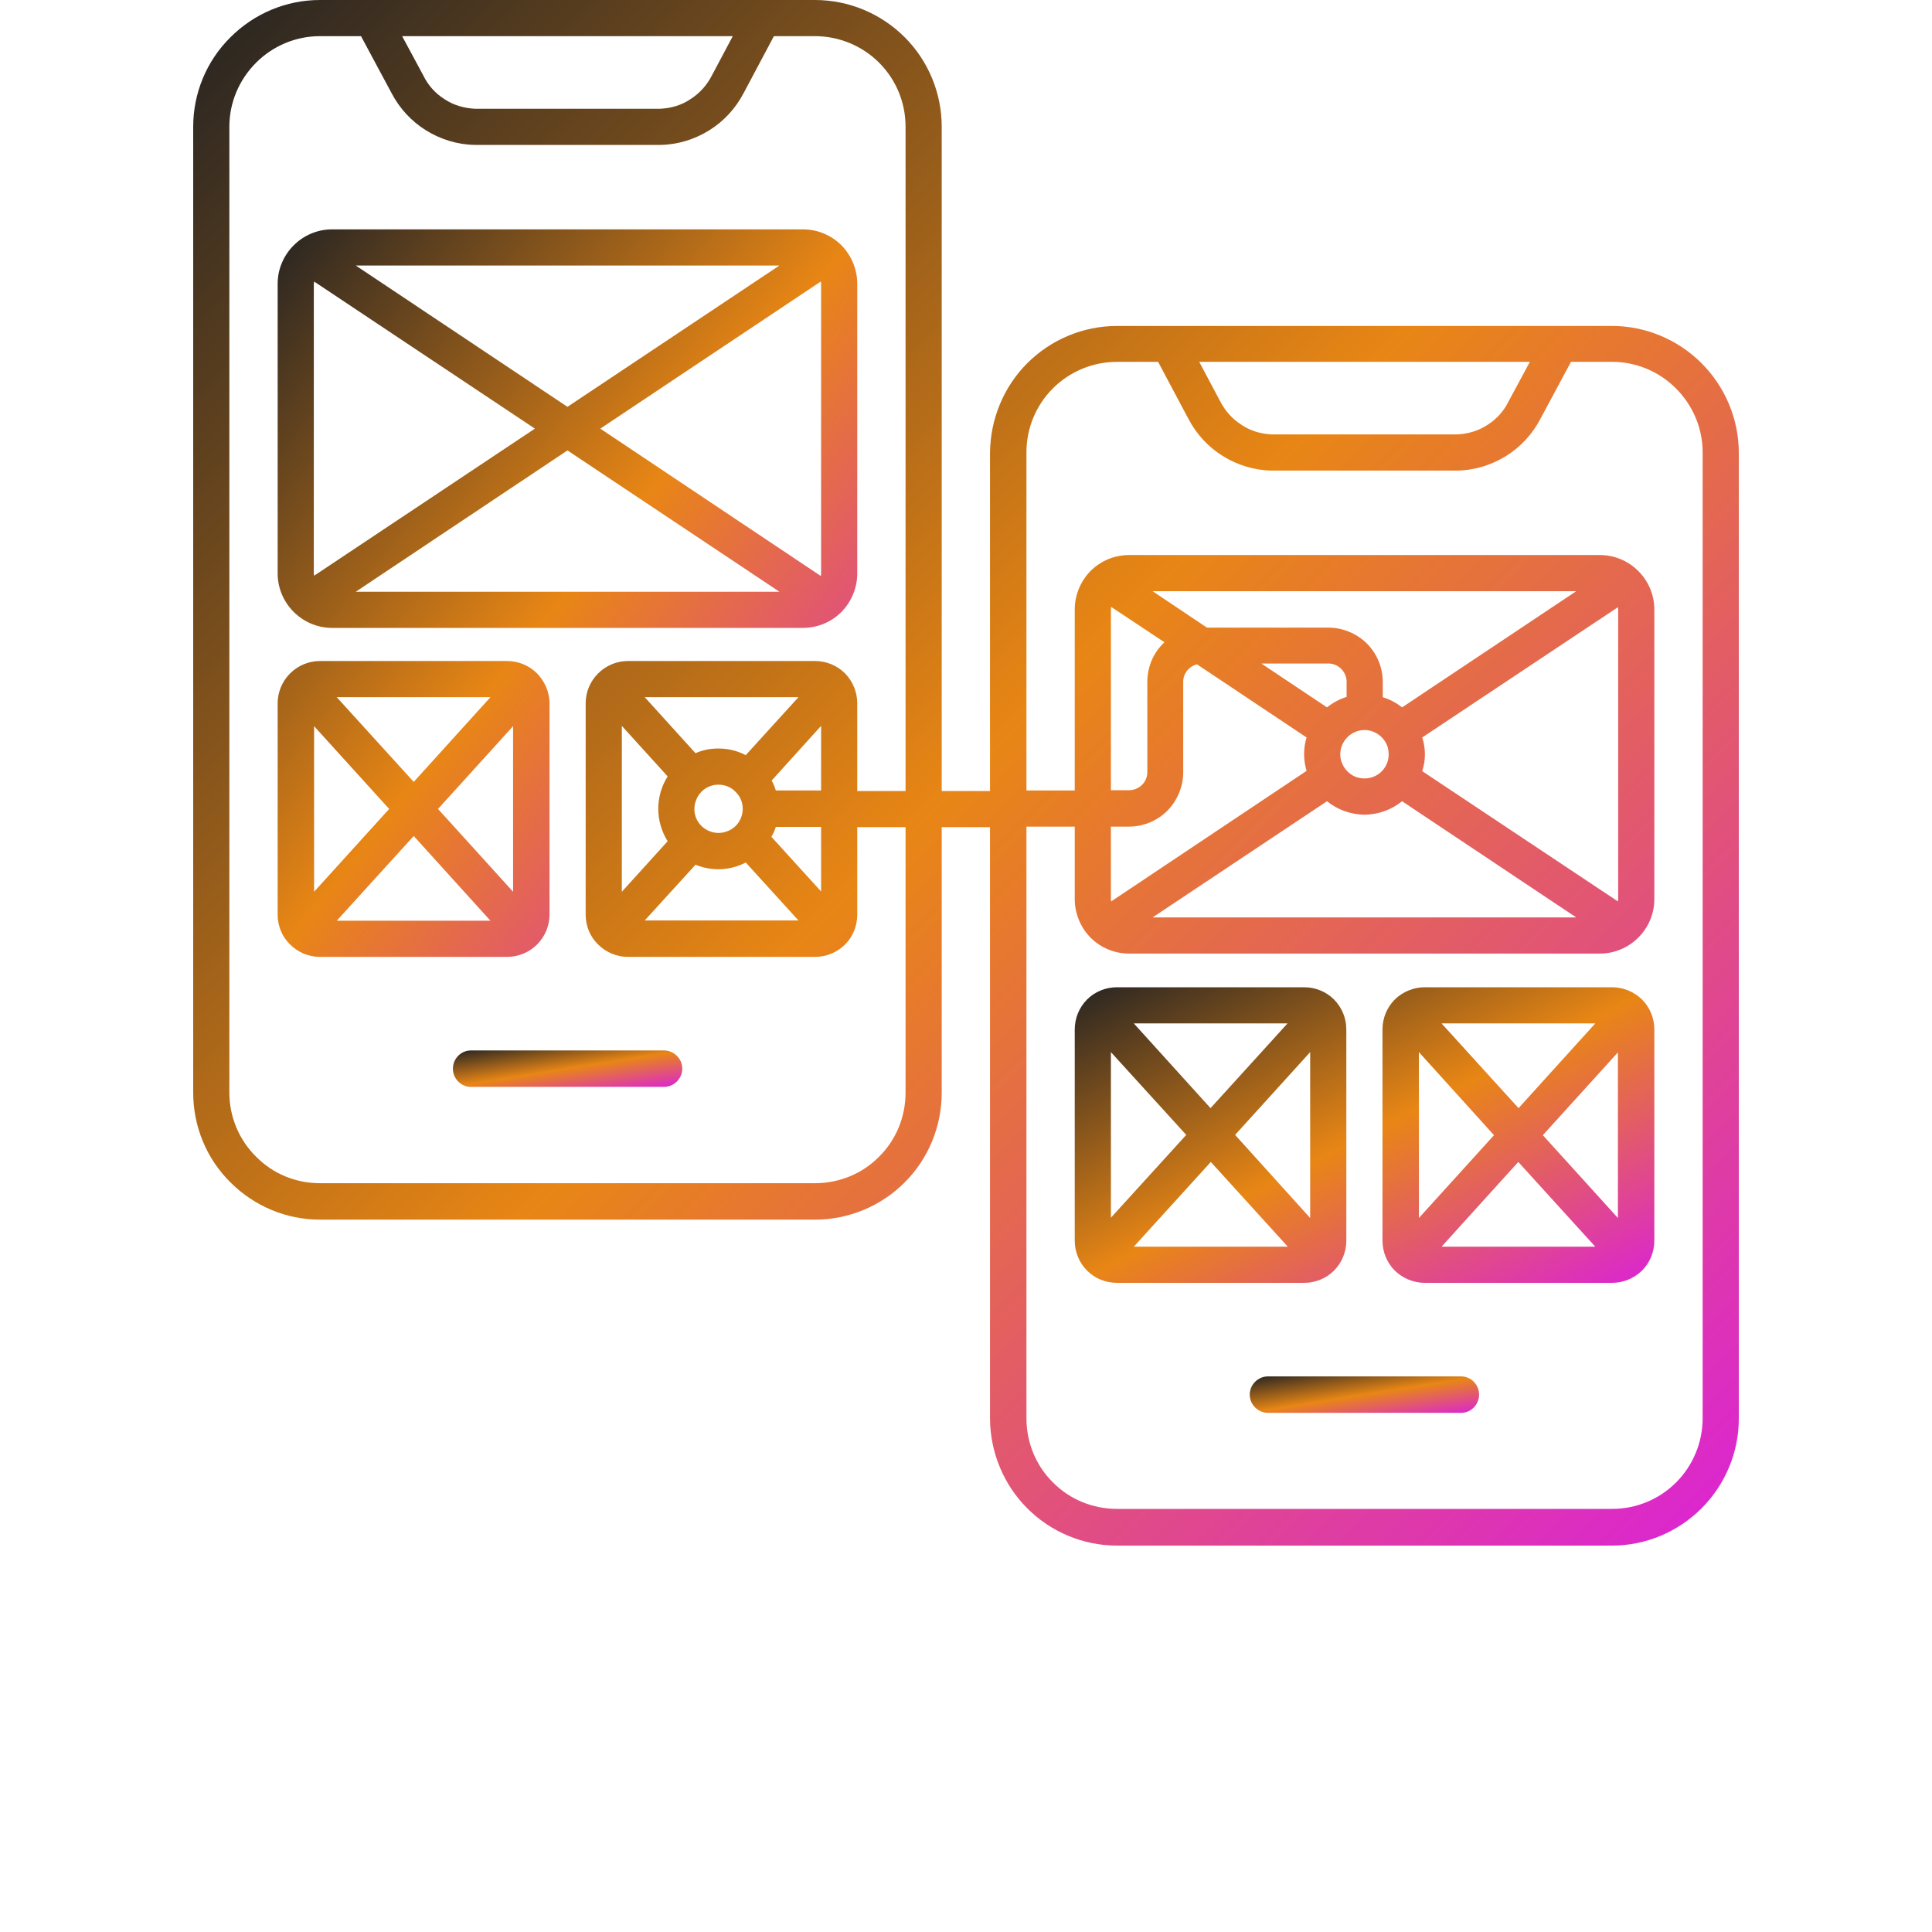
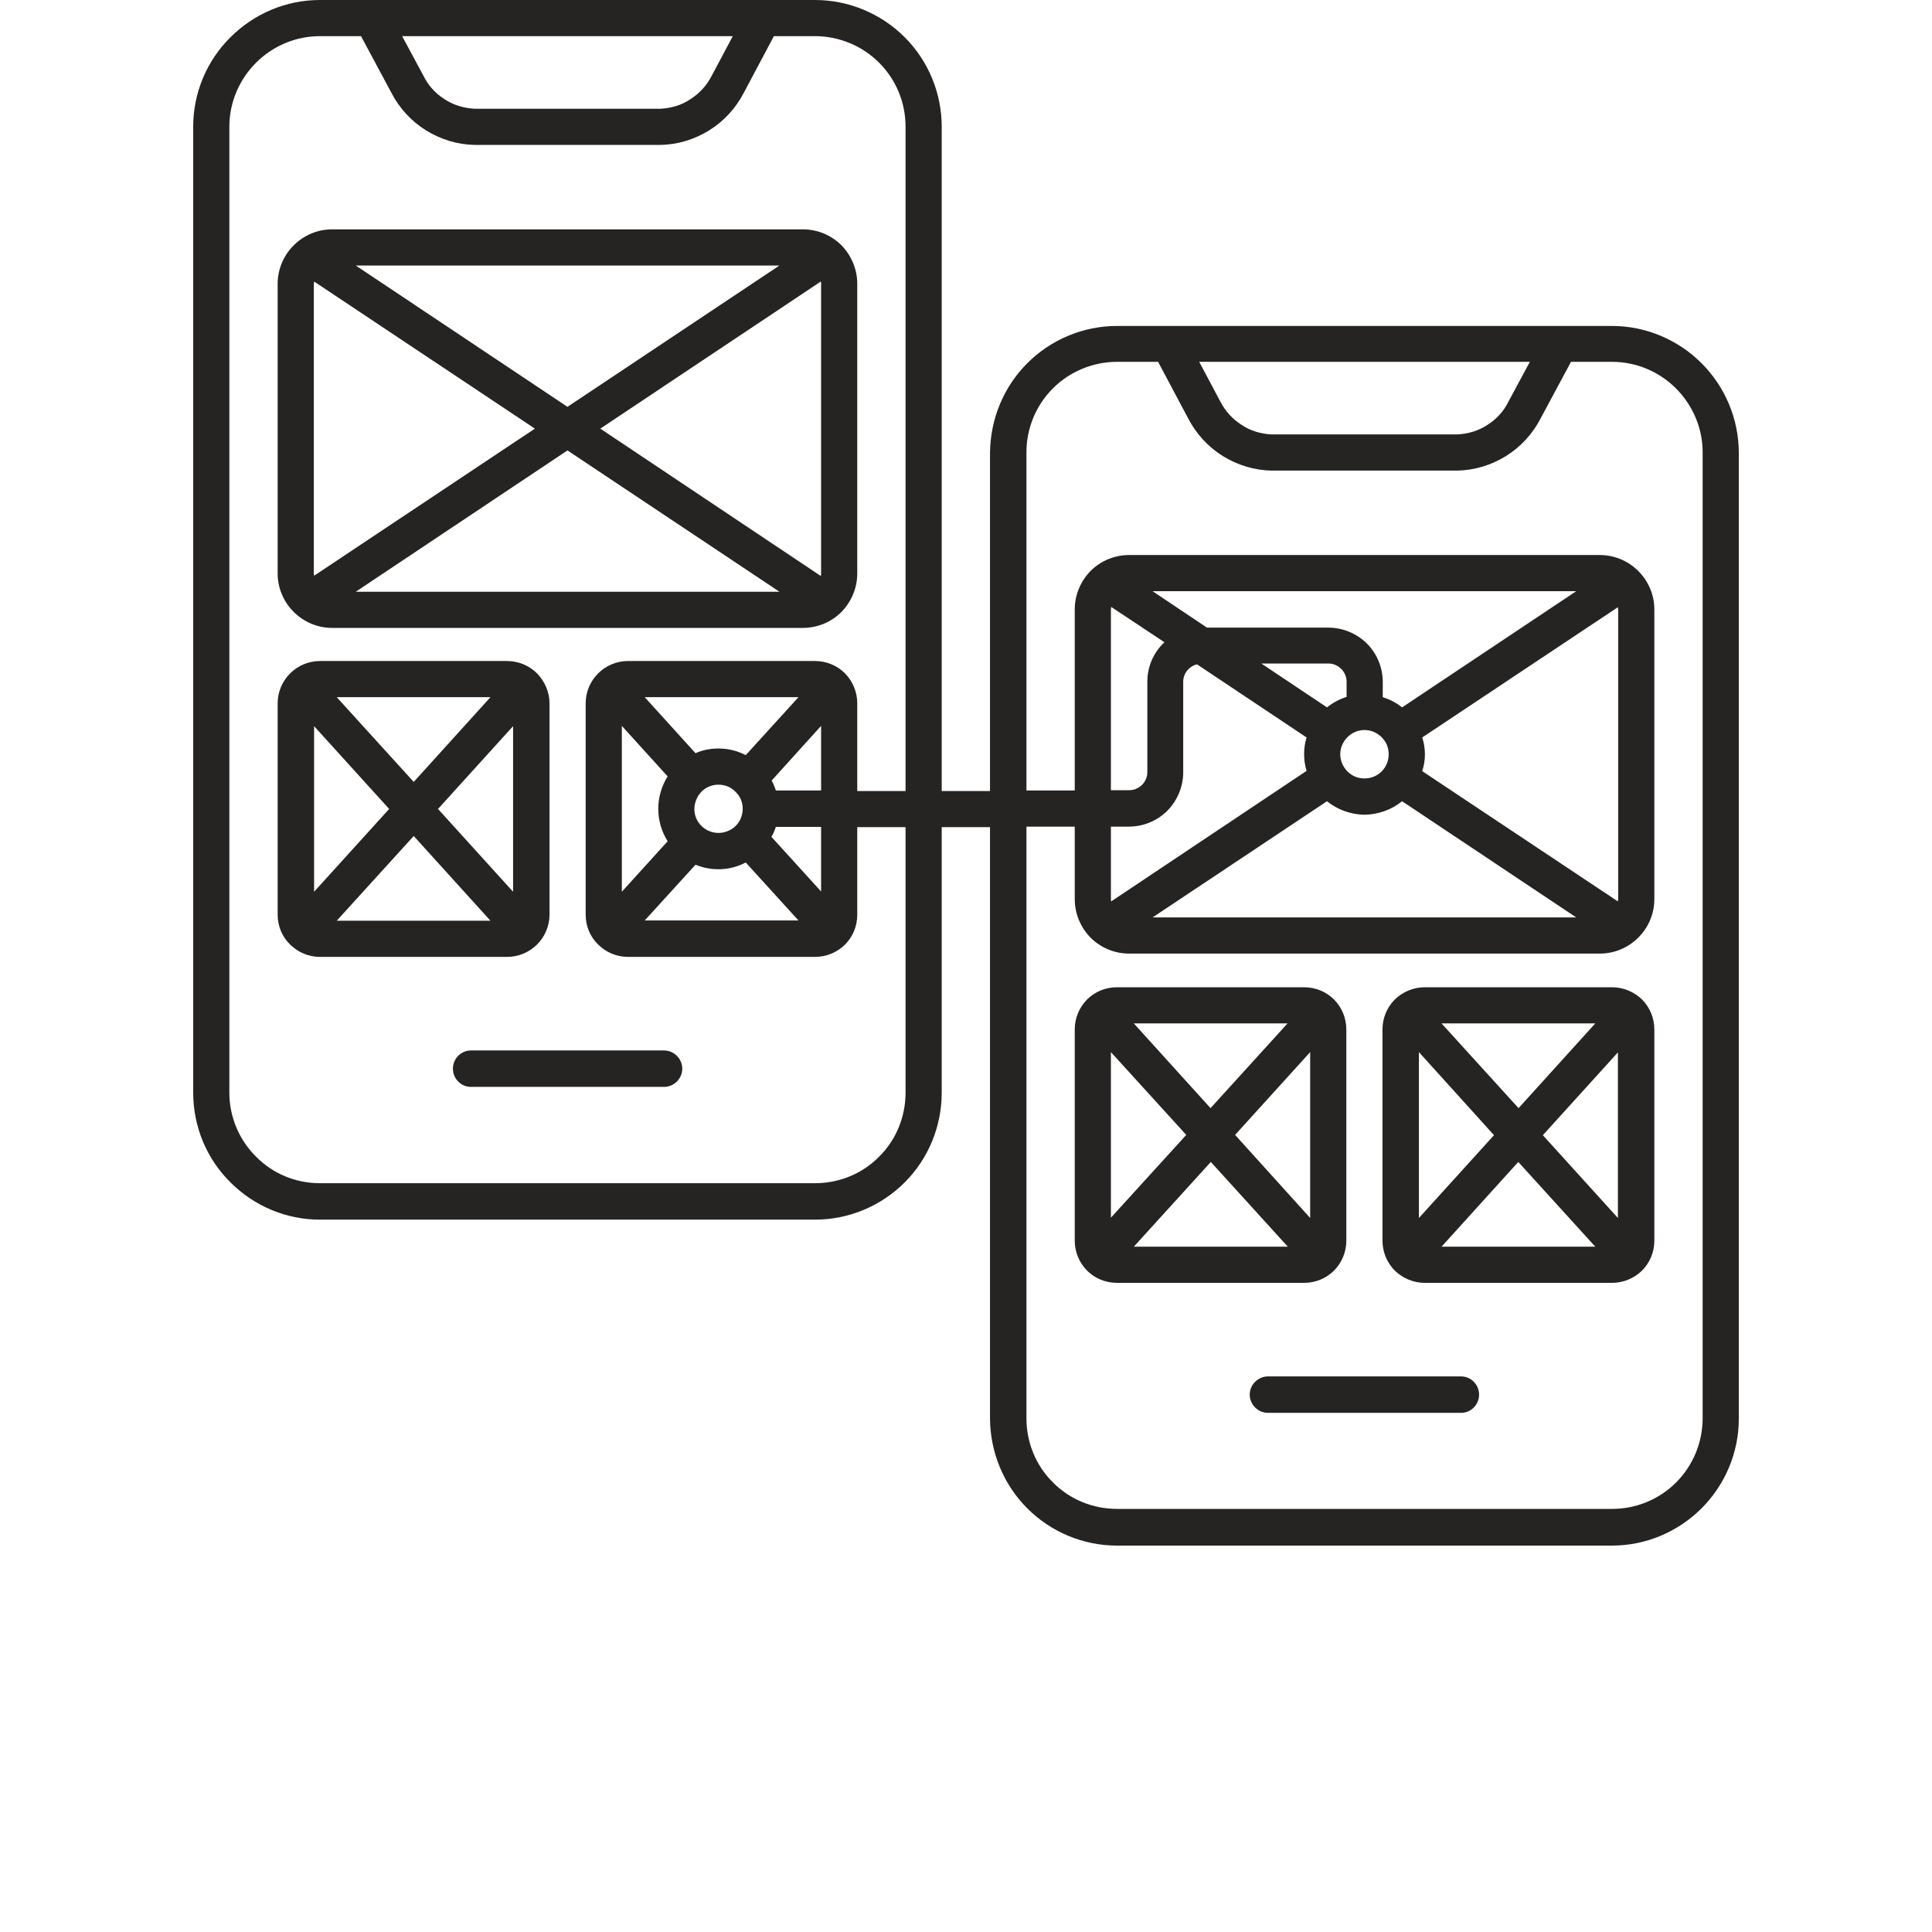
<svg xmlns="http://www.w3.org/2000/svg" width="288" height="288">
  <svg width="288" height="288" version="1.2" viewBox="0 0 700 700">
-     <linearGradient id="my-cool-gradient" x2="1" y2="1">
-       <stop offset="0%" stop-color="#262422" />
-       <stop offset="50%" stop-color="#e88615" />
-       <stop offset="100%" stop-color="#db23d5" />
-     </linearGradient>
-     <path fill="url(#my-cool-gradient)" d="m170.6 380.6h70c3.6 0 6.6 3 6.6 6.6 0 3.6-3 6.6-6.6 6.6h-70c-3.6 0-6.5-3-6.5-6.6 0-3.6 2.9-6.6 6.5-6.6z" class="color000 svgShape" />
-     <path fill="url(#my-cool-gradient)" fill-rule="evenodd" d="M304.9 88.9c3.6 3.7 5.7 8.7 5.7 13.9v105c0 5.2-2.1 10.2-5.7 13.9-3.7 3.7-8.7 5.8-14 5.8h-170.6c-5.2 0-10.2-2.1-13.9-5.8-3.7-3.7-5.8-8.7-5.8-13.9v-105c0-5.2 2.1-10.2 5.8-13.9 3.7-3.7 8.7-5.8 13.9-5.8h170.6c5.3 0 10.3 2.1 14 5.8zm-176 7.3l76.7 51.2 76.8-51.2zm64.9 59.1l-80-53.3q0 .4-.1.8v105q.1.4.1.8zm88.6 59.1l-76.8-51.2-76.7 51.2zm15.1-111.6q0-.4-.1-.8l-79.9 53.3 79.9 53.4q.1-.4.1-.9zM194.6 342.2c-2.9 2.9-6.8 4.5-10.9 4.5h-67.8c-4 0-7.9-1.6-10.8-4.5-2.9-2.8-4.5-6.7-4.5-10.8v-76.6c0-4 1.6-7.9 4.5-10.8 2.9-2.9 6.8-4.5 10.8-4.5h67.8c4.1 0 8 1.6 10.9 4.5 2.8 2.9 4.5 6.8 4.5 10.8v76.6c0 4.1-1.7 8-4.5 10.8zm-35.9-49.1l27.2 30v-60zm-36.7-40.5l27.9 30.7 27.8-30.7zm19 40.5l-27.2-30v60zm36.7 40.5l-27.8-30.7-27.9 30.7z" class="color000 svgShape" />
-     <path fill="url(#my-cool-gradient)" fill-rule="evenodd" d="m616.5 131.6c8.6 8.6 13.5 20.3 13.5 32.5v350c0 12.1-4.9 23.8-13.5 32.4-8.6 8.6-20.3 13.5-32.4 13.5h-179.4c-12.2 0-23.9-4.9-32.5-13.5-8.6-8.6-13.4-20.3-13.5-32.4v-214.4h-17.5v96.2c0 12.2-4.8 23.9-13.4 32.5-8.6 8.6-20.3 13.5-32.5 13.5h-179.4c-12.2 0-23.8-4.9-32.4-13.5-8.7-8.6-13.5-20.3-13.5-32.5v-350c0-12.1 4.8-23.8 13.5-32.4 8.6-8.6 20.2-13.5 32.4-13.5h179.4c12.2 0 23.9 4.9 32.5 13.5 8.6 8.6 13.4 20.3 13.4 32.4v240.7h17.5v-122.5c0.1-12.2 4.9-23.9 13.5-32.5 8.6-8.6 20.3-13.5 32.5-13.5h179.4c12.1 0 23.8 4.9 32.4 13.5zm-470.8-118.5l7.7 14.3c1.7 3.5 4.3 6.4 7.6 8.5 3.3 2.2 7.1 3.3 11 3.5h67.3c3.9-0.2 7.7-1.3 10.9-3.5 3.3-2.1 5.9-5 7.7-8.5l7.6-14.3zm182.4 32.8c0-8.7-3.4-17-9.6-23.2-6.1-6.1-14.5-9.6-23.2-9.6h-14.9l-10.9 20.5c-2.9 5.6-7.2 10.3-12.5 13.6-5.3 3.3-11.4 5.2-17.7 5.3h-67.3c-6.3-0.1-12.4-2-17.7-5.3-5.3-3.3-9.6-8-12.5-13.6l-11-20.5h-14.9c-8.7 0-17 3.5-23.1 9.6-6.2 6.2-9.7 14.5-9.7 23.2v350c0 8.7 3.5 17.1 9.7 23.2 6.1 6.2 14.4 9.6 23.1 9.6h179.4c8.7 0 17.1-3.4 23.2-9.6 6.2-6.1 9.6-14.5 9.6-23.2v-96.2h-17.5v31.7c0 4.1-1.6 8-4.4 10.8-2.9 2.9-6.8 4.5-10.9 4.5h-67.8c-4 0-7.9-1.6-10.8-4.5-2.9-2.8-4.5-6.7-4.5-10.8v-76.6c0-4 1.6-7.9 4.5-10.8 2.9-2.9 6.8-4.5 10.8-4.5h67.8c4.1 0 8 1.6 10.9 4.5 2.8 2.9 4.4 6.8 4.4 10.8v31.8h17.5zm-57.9 227.7l19.1-21h-55.7l18.4 20.3c2.6-1.2 5.5-1.7 8.3-1.7 3.5 0 6.8 0.8 9.9 2.4zm-3.7 13.3c-1.6-1.7-3.8-2.6-6.2-2.6-3.5 0-6.7 2.1-8 5.4-1.4 3.3-0.7 7 1.8 9.5 2.5 2.5 6.3 3.3 9.6 1.9 3.3-1.3 5.4-4.5 5.4-8.1 0-2.3-0.9-4.5-2.6-6.1zm-41.2-23.9v60.1l16.6-18.3c-2.2-3.5-3.4-7.6-3.4-11.8 0-4.1 1.2-8.2 3.4-11.7zm8.3 70.5h55.7l-19.1-21c-5.7 3-12.4 3.2-18.2 0.8zm63.9-10.5v-23.4h-16.4q-0.6 1.9-1.6 3.6zm0-36.6v-23.4l-17.9 19.8q0.9 1.7 1.5 3.6zm319.4-122.5c0-8.7-3.5-17-9.7-23.2-6.1-6.1-14.4-9.6-23.1-9.6h-14.9l-11 20.5c-2.9 5.6-7.2 10.3-12.5 13.6-5.3 3.3-11.4 5.2-17.7 5.3h-67.3c-6.3-0.1-12.4-2-17.7-5.3-5.3-3.3-9.6-8-12.5-13.6l-10.9-20.5h-14.9c-8.7 0-17.1 3.5-23.2 9.6-6.2 6.2-9.6 14.5-9.6 23.2v122.5h17.5v-65.6c0-5.2 2.1-10.2 5.7-13.9 3.7-3.7 8.7-5.8 14-5.8h170.6c5.2 0 10.2 2.1 13.9 5.8 3.7 3.7 5.8 8.7 5.8 13.9v105c0 5.2-2.1 10.2-5.8 13.9-3.7 3.7-8.7 5.8-13.9 5.8h-170.6c-5.3 0-10.3-2.1-14-5.8-3.6-3.7-5.7-8.7-5.7-13.9v-26.3h-17.5v214.4c0 8.7 3.4 17.1 9.6 23.2 6.1 6.2 14.5 9.6 23.2 9.6h179.4c8.7 0 17-3.4 23.2-9.6 6.1-6.1 9.6-14.5 9.6-23.2zm-182.4-32.8l7.6 14.3c1.8 3.5 4.4 6.4 7.7 8.5 3.2 2.2 7 3.3 10.9 3.5h67.3c3.9-0.2 7.7-1.3 11-3.5 3.3-2.1 5.9-5 7.6-8.5l7.7-14.3zm136.6 83.1h-153.5l19.7 13.2h44c5.2 0 10.2 2.1 13.9 5.7 3.7 3.7 5.8 8.7 5.8 14v5.5c2.5 0.8 4.9 2 7 3.7zm-85.5 59.1c0 3.5 2.2 6.7 5.4 8.1 3.3 1.3 7.1 0.6 9.6-1.9 2.5-2.5 3.2-6.3 1.9-9.6-1.4-3.2-4.6-5.4-8.1-5.4-4.8 0-8.8 4-8.8 8.8zm-4.8 17l-63.2 42.1h153.5l-63.1-42.1c-3.8 3.1-8.6 4.8-13.6 4.9-5-0.1-9.8-1.8-13.6-4.9zm105.4 36.3q0-0.4 0.1-0.8v-105q-0.1-0.4-0.1-0.8l-70.9 47.2c1.3 4 1.3 8.2 0 12.2zm-98.3-79.6c0-3.6-3-6.6-6.6-6.6h-24.3l23.8 15.9c2.1-1.7 4.5-3 7.1-3.8zm-85.3-27.1q0 0.4-0.1 0.8v65.6h6.6c3.6 0 6.6-2.9 6.6-6.5v-32.8c0-5.4 2.2-10.6 6.2-14.3zm-0.1 79.6v26.2q0 0.4 0.1 0.9l70.8-47.3c-1.2-3.9-1.2-8.2 0-12.1l-39.7-26.5c-2.9 0.7-5 3.3-5 6.3v32.8c0 5.2-2.1 10.2-5.7 13.9-3.7 3.7-8.7 5.8-14 5.8z" class="color000 svgShape" />
-     <path fill="url(#my-cool-gradient)" d="m535.9 505.3c0 3.6-2.9 6.6-6.5 6.6h-70c-3.6 0-6.6-3-6.6-6.6 0-3.6 3-6.6 6.6-6.6h70c3.6 0 6.5 3 6.5 6.6z" class="color000 svgShape" />
-     <path fill="url(#my-cool-gradient)" fill-rule="evenodd" d="M483.3 460.4c-2.8 2.8-6.7 4.4-10.8 4.4h-67.8c-4.1 0-8-1.6-10.8-4.4-2.9-2.9-4.5-6.8-4.5-10.9v-76.5c0-4.1 1.6-8 4.5-10.9 2.8-2.8 6.7-4.4 10.8-4.4h67.8c4.1 0 8 1.6 10.8 4.4 2.9 2.9 4.5 6.8 4.5 10.9v76.5c0 4.1-1.6 8-4.5 10.9zm-35.8-49.2l27.2 30.1v-60.1zm-36.7-40.4l27.8 30.7 27.9-30.7zm19 40.4l-27.3-30v60zm36.8 40.5l-27.9-30.7-27.9 30.7zM594.9 362.1c2.9 2.9 4.5 6.8 4.5 10.9v76.5c0 4.1-1.6 8-4.5 10.9-2.9 2.8-6.8 4.4-10.8 4.4h-67.9c-4 0-7.9-1.6-10.8-4.4-2.9-2.9-4.5-6.8-4.5-10.9v-76.5c0-4.1 1.6-8 4.5-10.9 2.9-2.8 6.8-4.4 10.8-4.4h67.9c4 0 7.9 1.6 10.8 4.4zm-72.6 8.7l27.9 30.7 27.8-30.7zm19 40.5l-27.2-30.1v60.1zm36.7 40.4l-27.9-30.7-27.8 30.7zm8.2-70.4l-27.2 30 27.2 30z" class="color000 svgShape" />
+     <path fill="#262422" d="m170.6 380.6h70c3.6 0 6.6 3 6.6 6.6 0 3.6-3 6.6-6.6 6.6h-70c-3.6 0-6.5-3-6.5-6.6 0-3.6 2.9-6.6 6.5-6.6z" class="color000 svgShape" />
+     <path fill="#262422" fill-rule="evenodd" d="M304.9 88.9c3.6 3.7 5.7 8.7 5.7 13.9v105c0 5.2-2.1 10.2-5.7 13.9-3.7 3.7-8.7 5.8-14 5.8h-170.6c-5.2 0-10.2-2.1-13.9-5.8-3.7-3.7-5.8-8.7-5.8-13.9v-105c0-5.2 2.1-10.2 5.8-13.9 3.7-3.7 8.7-5.8 13.9-5.8h170.6c5.3 0 10.3 2.1 14 5.8zm-176 7.3l76.7 51.2 76.8-51.2zm64.9 59.1l-80-53.3q0 .4-.1.8v105q.1.4.1.8zm88.6 59.1l-76.8-51.2-76.7 51.2zm15.1-111.6q0-.4-.1-.8l-79.9 53.3 79.9 53.4q.1-.4.1-.9zM194.6 342.2c-2.9 2.9-6.8 4.5-10.9 4.5h-67.8c-4 0-7.9-1.6-10.8-4.5-2.9-2.8-4.5-6.7-4.5-10.8v-76.6c0-4 1.6-7.9 4.5-10.8 2.9-2.9 6.8-4.5 10.8-4.5h67.8c4.1 0 8 1.6 10.9 4.5 2.8 2.9 4.5 6.8 4.5 10.8v76.6c0 4.1-1.7 8-4.5 10.8zm-35.9-49.1l27.2 30v-60zm-36.7-40.5l27.9 30.7 27.8-30.7zm19 40.5l-27.2-30v60zm36.7 40.5l-27.8-30.7-27.9 30.7z" class="color000 svgShape" />
+     <path fill="#262422" fill-rule="evenodd" d="m616.5 131.6c8.6 8.6 13.5 20.3 13.5 32.5v350c0 12.1-4.9 23.8-13.5 32.4-8.6 8.6-20.3 13.5-32.4 13.5h-179.4c-12.2 0-23.9-4.9-32.5-13.5-8.6-8.6-13.4-20.3-13.5-32.4v-214.4h-17.5v96.2c0 12.2-4.8 23.9-13.4 32.5-8.6 8.6-20.3 13.5-32.5 13.5h-179.4c-12.2 0-23.8-4.9-32.4-13.5-8.7-8.6-13.5-20.3-13.5-32.5v-350c0-12.1 4.8-23.8 13.5-32.4 8.6-8.6 20.2-13.5 32.4-13.5h179.4c12.2 0 23.9 4.9 32.5 13.5 8.6 8.6 13.4 20.3 13.4 32.4v240.7h17.5v-122.5c0.1-12.2 4.9-23.9 13.5-32.5 8.6-8.6 20.3-13.5 32.5-13.5h179.4c12.1 0 23.8 4.9 32.4 13.5zm-470.8-118.5l7.7 14.3c1.7 3.5 4.3 6.4 7.6 8.5 3.3 2.2 7.1 3.3 11 3.5h67.3c3.9-0.2 7.7-1.3 10.9-3.5 3.3-2.1 5.9-5 7.7-8.5l7.6-14.3zm182.4 32.8c0-8.7-3.4-17-9.6-23.2-6.1-6.1-14.5-9.6-23.2-9.6h-14.9l-10.9 20.5c-2.9 5.6-7.2 10.3-12.5 13.6-5.3 3.3-11.4 5.2-17.7 5.3h-67.3c-6.3-0.1-12.4-2-17.7-5.3-5.3-3.3-9.6-8-12.5-13.6l-11-20.5h-14.9c-8.7 0-17 3.5-23.1 9.6-6.2 6.2-9.7 14.5-9.7 23.2v350c0 8.7 3.5 17.1 9.7 23.2 6.1 6.2 14.4 9.6 23.1 9.6h179.4c8.7 0 17.1-3.4 23.2-9.6 6.2-6.1 9.6-14.5 9.6-23.2v-96.2h-17.5v31.7c0 4.1-1.6 8-4.4 10.8-2.9 2.9-6.8 4.5-10.9 4.5h-67.8c-4 0-7.9-1.6-10.8-4.5-2.9-2.8-4.5-6.7-4.5-10.8v-76.6c0-4 1.6-7.9 4.5-10.8 2.9-2.9 6.8-4.5 10.8-4.5h67.8c4.1 0 8 1.6 10.9 4.5 2.8 2.9 4.4 6.8 4.4 10.8v31.8h17.5zm-57.9 227.7l19.1-21h-55.7l18.4 20.3c2.6-1.2 5.5-1.7 8.3-1.7 3.5 0 6.8 0.8 9.9 2.4zm-3.7 13.3c-1.6-1.7-3.8-2.6-6.2-2.6-3.5 0-6.7 2.1-8 5.4-1.4 3.3-0.7 7 1.8 9.5 2.5 2.5 6.3 3.3 9.6 1.9 3.3-1.3 5.4-4.5 5.4-8.1 0-2.3-0.9-4.5-2.6-6.1zm-41.2-23.9v60.1l16.6-18.3c-2.2-3.5-3.4-7.6-3.4-11.8 0-4.1 1.2-8.2 3.4-11.7zm8.3 70.5h55.7l-19.1-21c-5.7 3-12.4 3.2-18.2 0.8zm63.9-10.5v-23.4h-16.4q-0.6 1.9-1.6 3.6zm0-36.6v-23.4l-17.9 19.8q0.9 1.7 1.5 3.6zm319.4-122.5c0-8.7-3.5-17-9.7-23.2-6.1-6.1-14.4-9.6-23.1-9.6h-14.9l-11 20.5c-2.9 5.6-7.2 10.3-12.5 13.6-5.3 3.3-11.4 5.2-17.7 5.3h-67.3c-6.3-0.1-12.4-2-17.7-5.3-5.3-3.3-9.6-8-12.5-13.6l-10.9-20.5h-14.9c-8.7 0-17.1 3.5-23.2 9.6-6.2 6.2-9.6 14.5-9.6 23.2v122.5h17.5v-65.6c0-5.2 2.1-10.2 5.7-13.9 3.7-3.7 8.7-5.8 14-5.8h170.6c5.2 0 10.2 2.1 13.9 5.8 3.7 3.7 5.8 8.7 5.8 13.9v105c0 5.2-2.1 10.2-5.8 13.9-3.7 3.7-8.7 5.8-13.9 5.8h-170.6c-5.3 0-10.3-2.1-14-5.8-3.6-3.7-5.7-8.7-5.7-13.9v-26.3h-17.5v214.4c0 8.7 3.4 17.1 9.6 23.2 6.1 6.2 14.5 9.6 23.2 9.6h179.4c8.7 0 17-3.4 23.2-9.6 6.1-6.1 9.6-14.5 9.6-23.2zm-182.4-32.8l7.6 14.3c1.8 3.5 4.4 6.4 7.7 8.5 3.2 2.2 7 3.3 10.9 3.5h67.3c3.9-0.2 7.7-1.3 11-3.5 3.3-2.1 5.9-5 7.6-8.5l7.7-14.3zm136.6 83.1h-153.5l19.7 13.2h44c5.2 0 10.2 2.1 13.9 5.7 3.7 3.7 5.8 8.7 5.8 14v5.5c2.5 0.8 4.9 2 7 3.7zm-85.5 59.1c0 3.5 2.2 6.7 5.4 8.1 3.3 1.3 7.1 0.6 9.6-1.9 2.5-2.5 3.2-6.3 1.9-9.6-1.4-3.2-4.6-5.4-8.1-5.4-4.8 0-8.8 4-8.8 8.8zm-4.8 17l-63.2 42.1h153.5l-63.1-42.1c-3.8 3.1-8.6 4.8-13.6 4.9-5-0.1-9.8-1.8-13.6-4.9zm105.4 36.3q0-0.4 0.1-0.8v-105q-0.1-0.4-0.1-0.8l-70.9 47.2c1.3 4 1.3 8.2 0 12.2zm-98.3-79.6c0-3.6-3-6.6-6.6-6.6h-24.3l23.8 15.9c2.1-1.7 4.5-3 7.1-3.8zm-85.3-27.1q0 0.4-0.1 0.8v65.6h6.6c3.6 0 6.6-2.9 6.6-6.5v-32.8c0-5.4 2.2-10.6 6.2-14.3zm-0.1 79.6v26.2q0 0.4 0.1 0.9l70.8-47.3c-1.2-3.9-1.2-8.2 0-12.1l-39.7-26.5c-2.9 0.7-5 3.3-5 6.3v32.8c0 5.2-2.1 10.2-5.7 13.9-3.7 3.7-8.7 5.8-14 5.8z" class="color000 svgShape" />
+     <path fill="#262422" d="m535.9 505.3c0 3.6-2.9 6.6-6.5 6.6h-70c-3.6 0-6.6-3-6.6-6.6 0-3.6 3-6.6 6.6-6.6h70c3.6 0 6.5 3 6.5 6.6z" class="color000 svgShape" />
+     <path fill="#262422" fill-rule="evenodd" d="M483.3 460.4c-2.8 2.8-6.7 4.4-10.8 4.4h-67.8c-4.1 0-8-1.6-10.8-4.4-2.9-2.9-4.5-6.8-4.5-10.9v-76.5c0-4.1 1.6-8 4.5-10.9 2.8-2.8 6.7-4.4 10.8-4.4h67.8c4.1 0 8 1.6 10.8 4.4 2.9 2.9 4.5 6.8 4.5 10.9v76.5c0 4.1-1.6 8-4.5 10.9zm-35.8-49.2l27.2 30.1v-60.1zm-36.7-40.4l27.8 30.7 27.9-30.7zm19 40.4l-27.3-30v60zm36.8 40.5l-27.9-30.7-27.9 30.7zM594.9 362.1c2.9 2.9 4.5 6.8 4.5 10.9v76.5c0 4.1-1.6 8-4.5 10.9-2.9 2.8-6.8 4.4-10.8 4.4h-67.9c-4 0-7.9-1.6-10.8-4.4-2.9-2.9-4.5-6.8-4.5-10.9v-76.5c0-4.1 1.6-8 4.5-10.9 2.9-2.8 6.8-4.4 10.8-4.4h67.9c4 0 7.9 1.6 10.8 4.4zm-72.6 8.7l27.9 30.7 27.8-30.7zm19 40.5l-27.2-30.1v60.1zm36.7 40.4l-27.9-30.7-27.8 30.7zm8.2-70.4l-27.2 30 27.2 30z" class="color000 svgShape" />
  </svg>
</svg>
